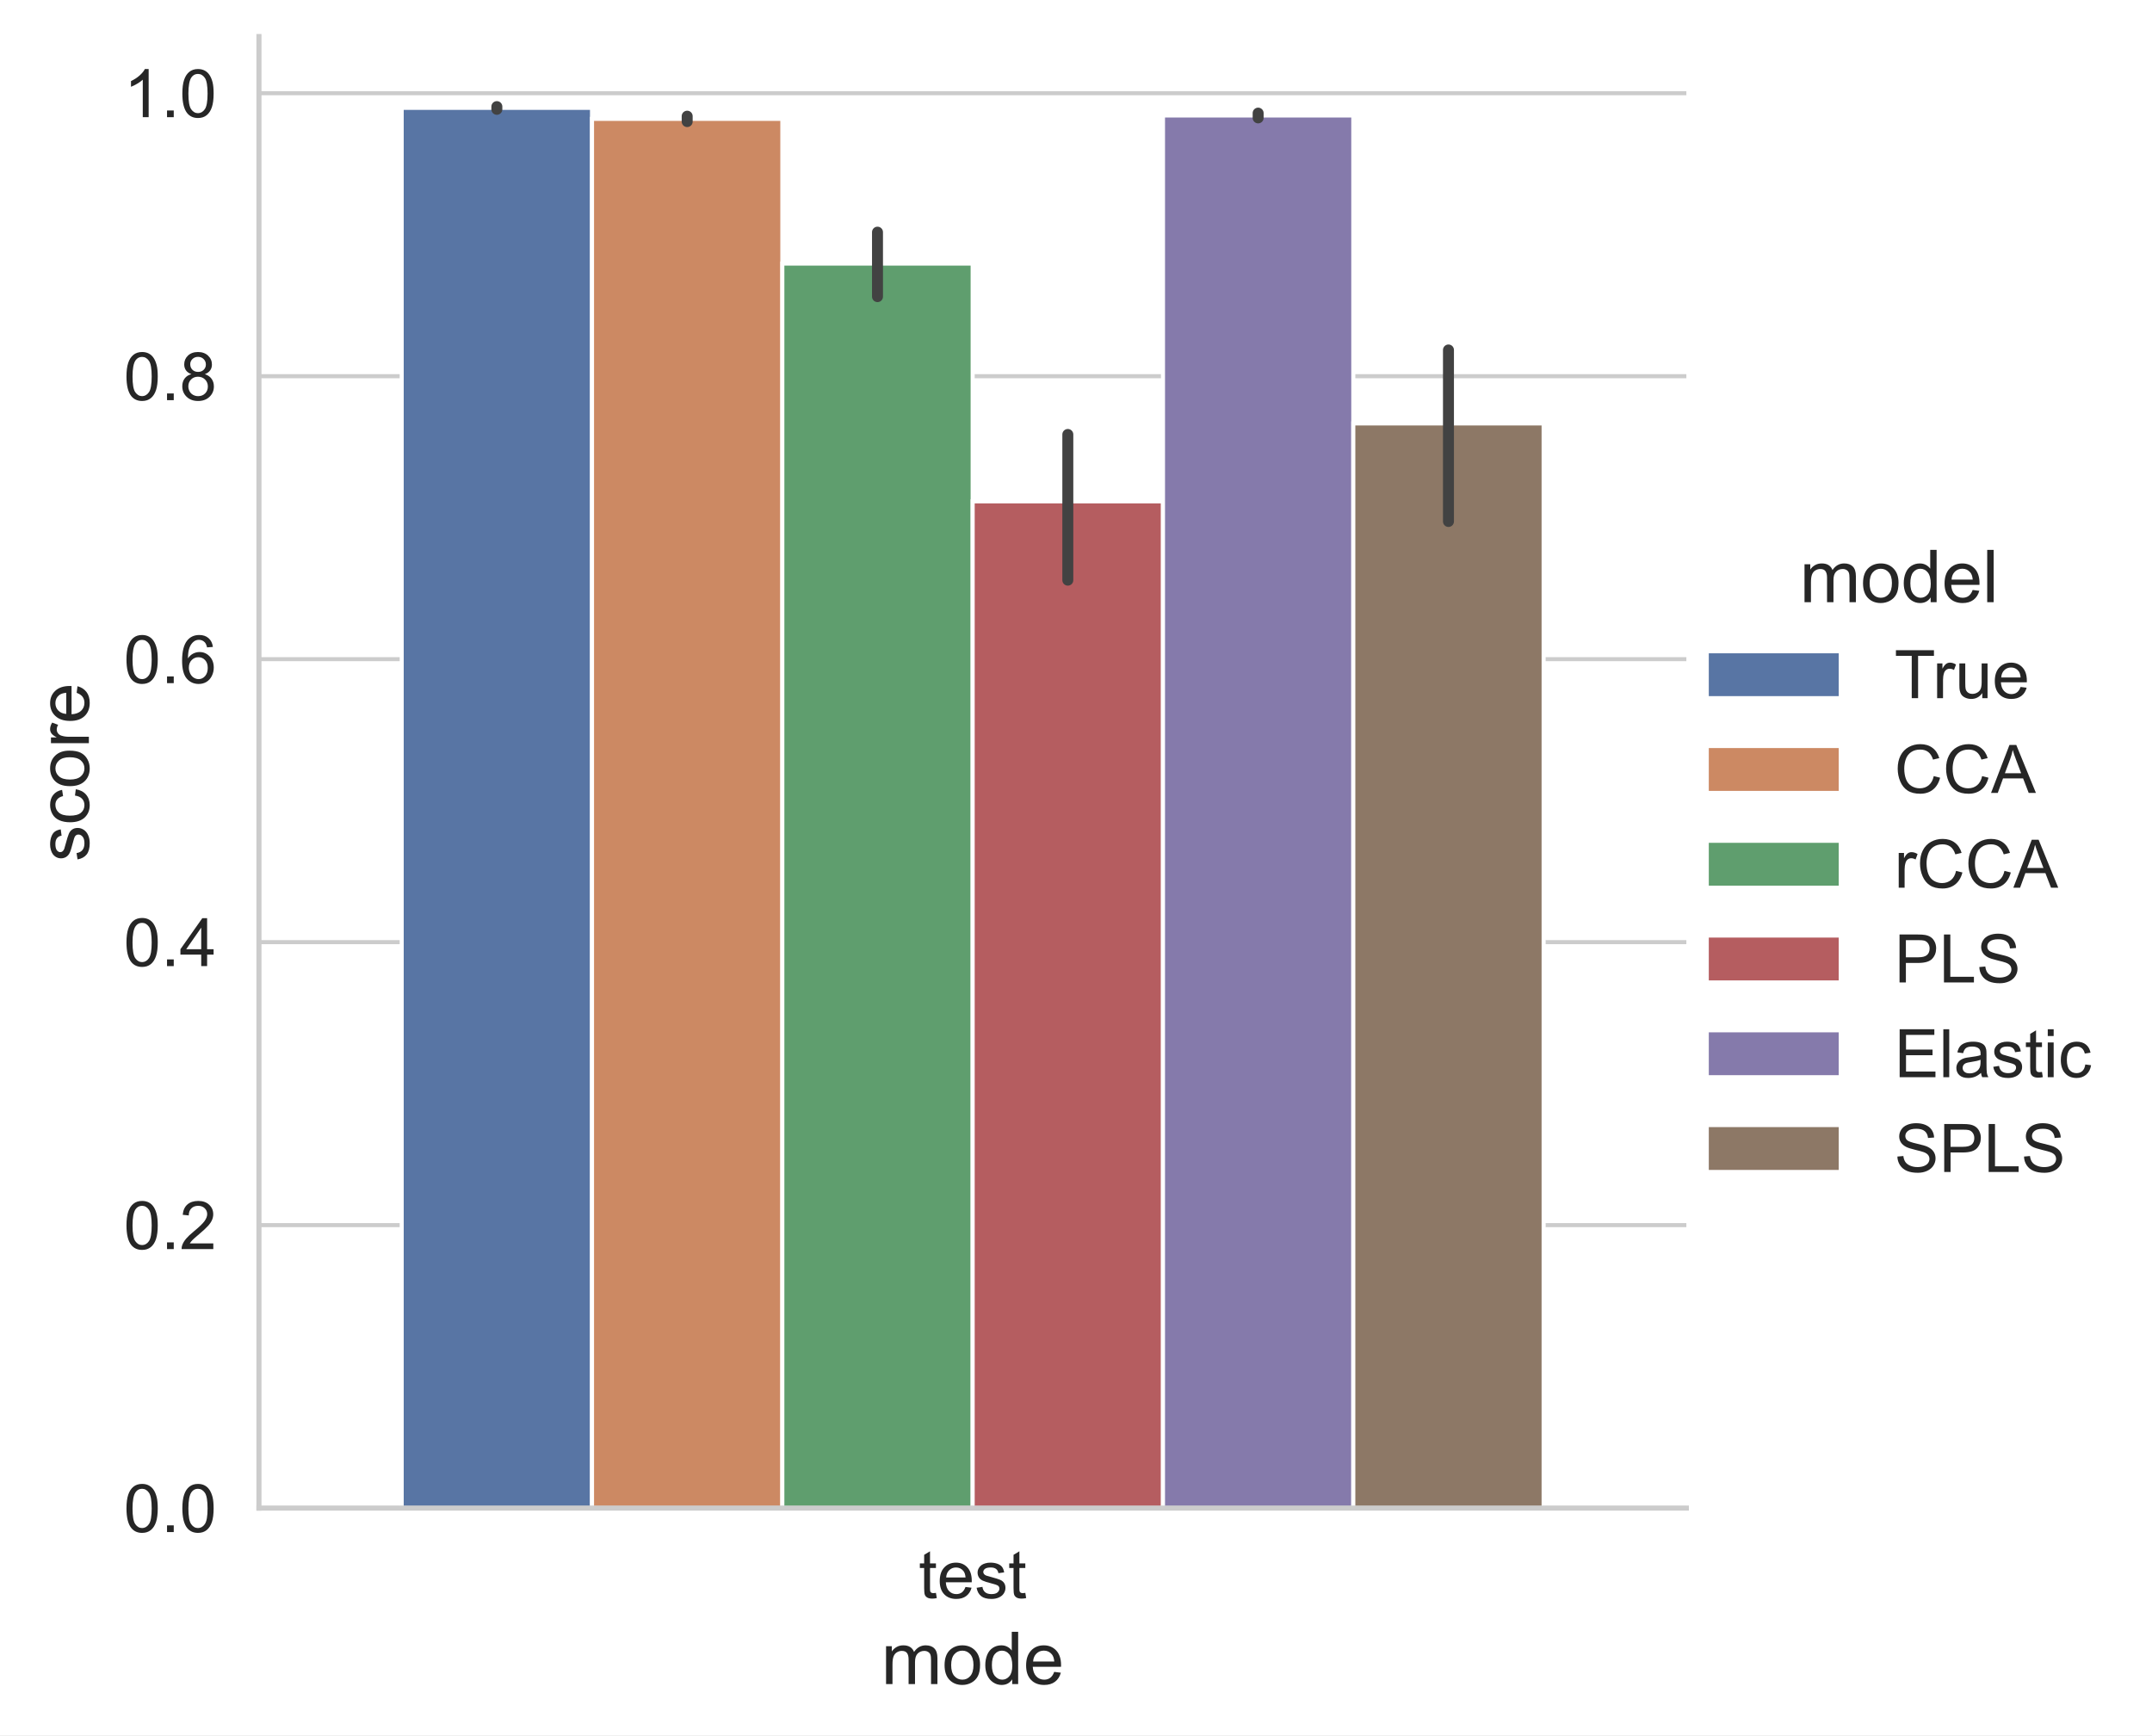
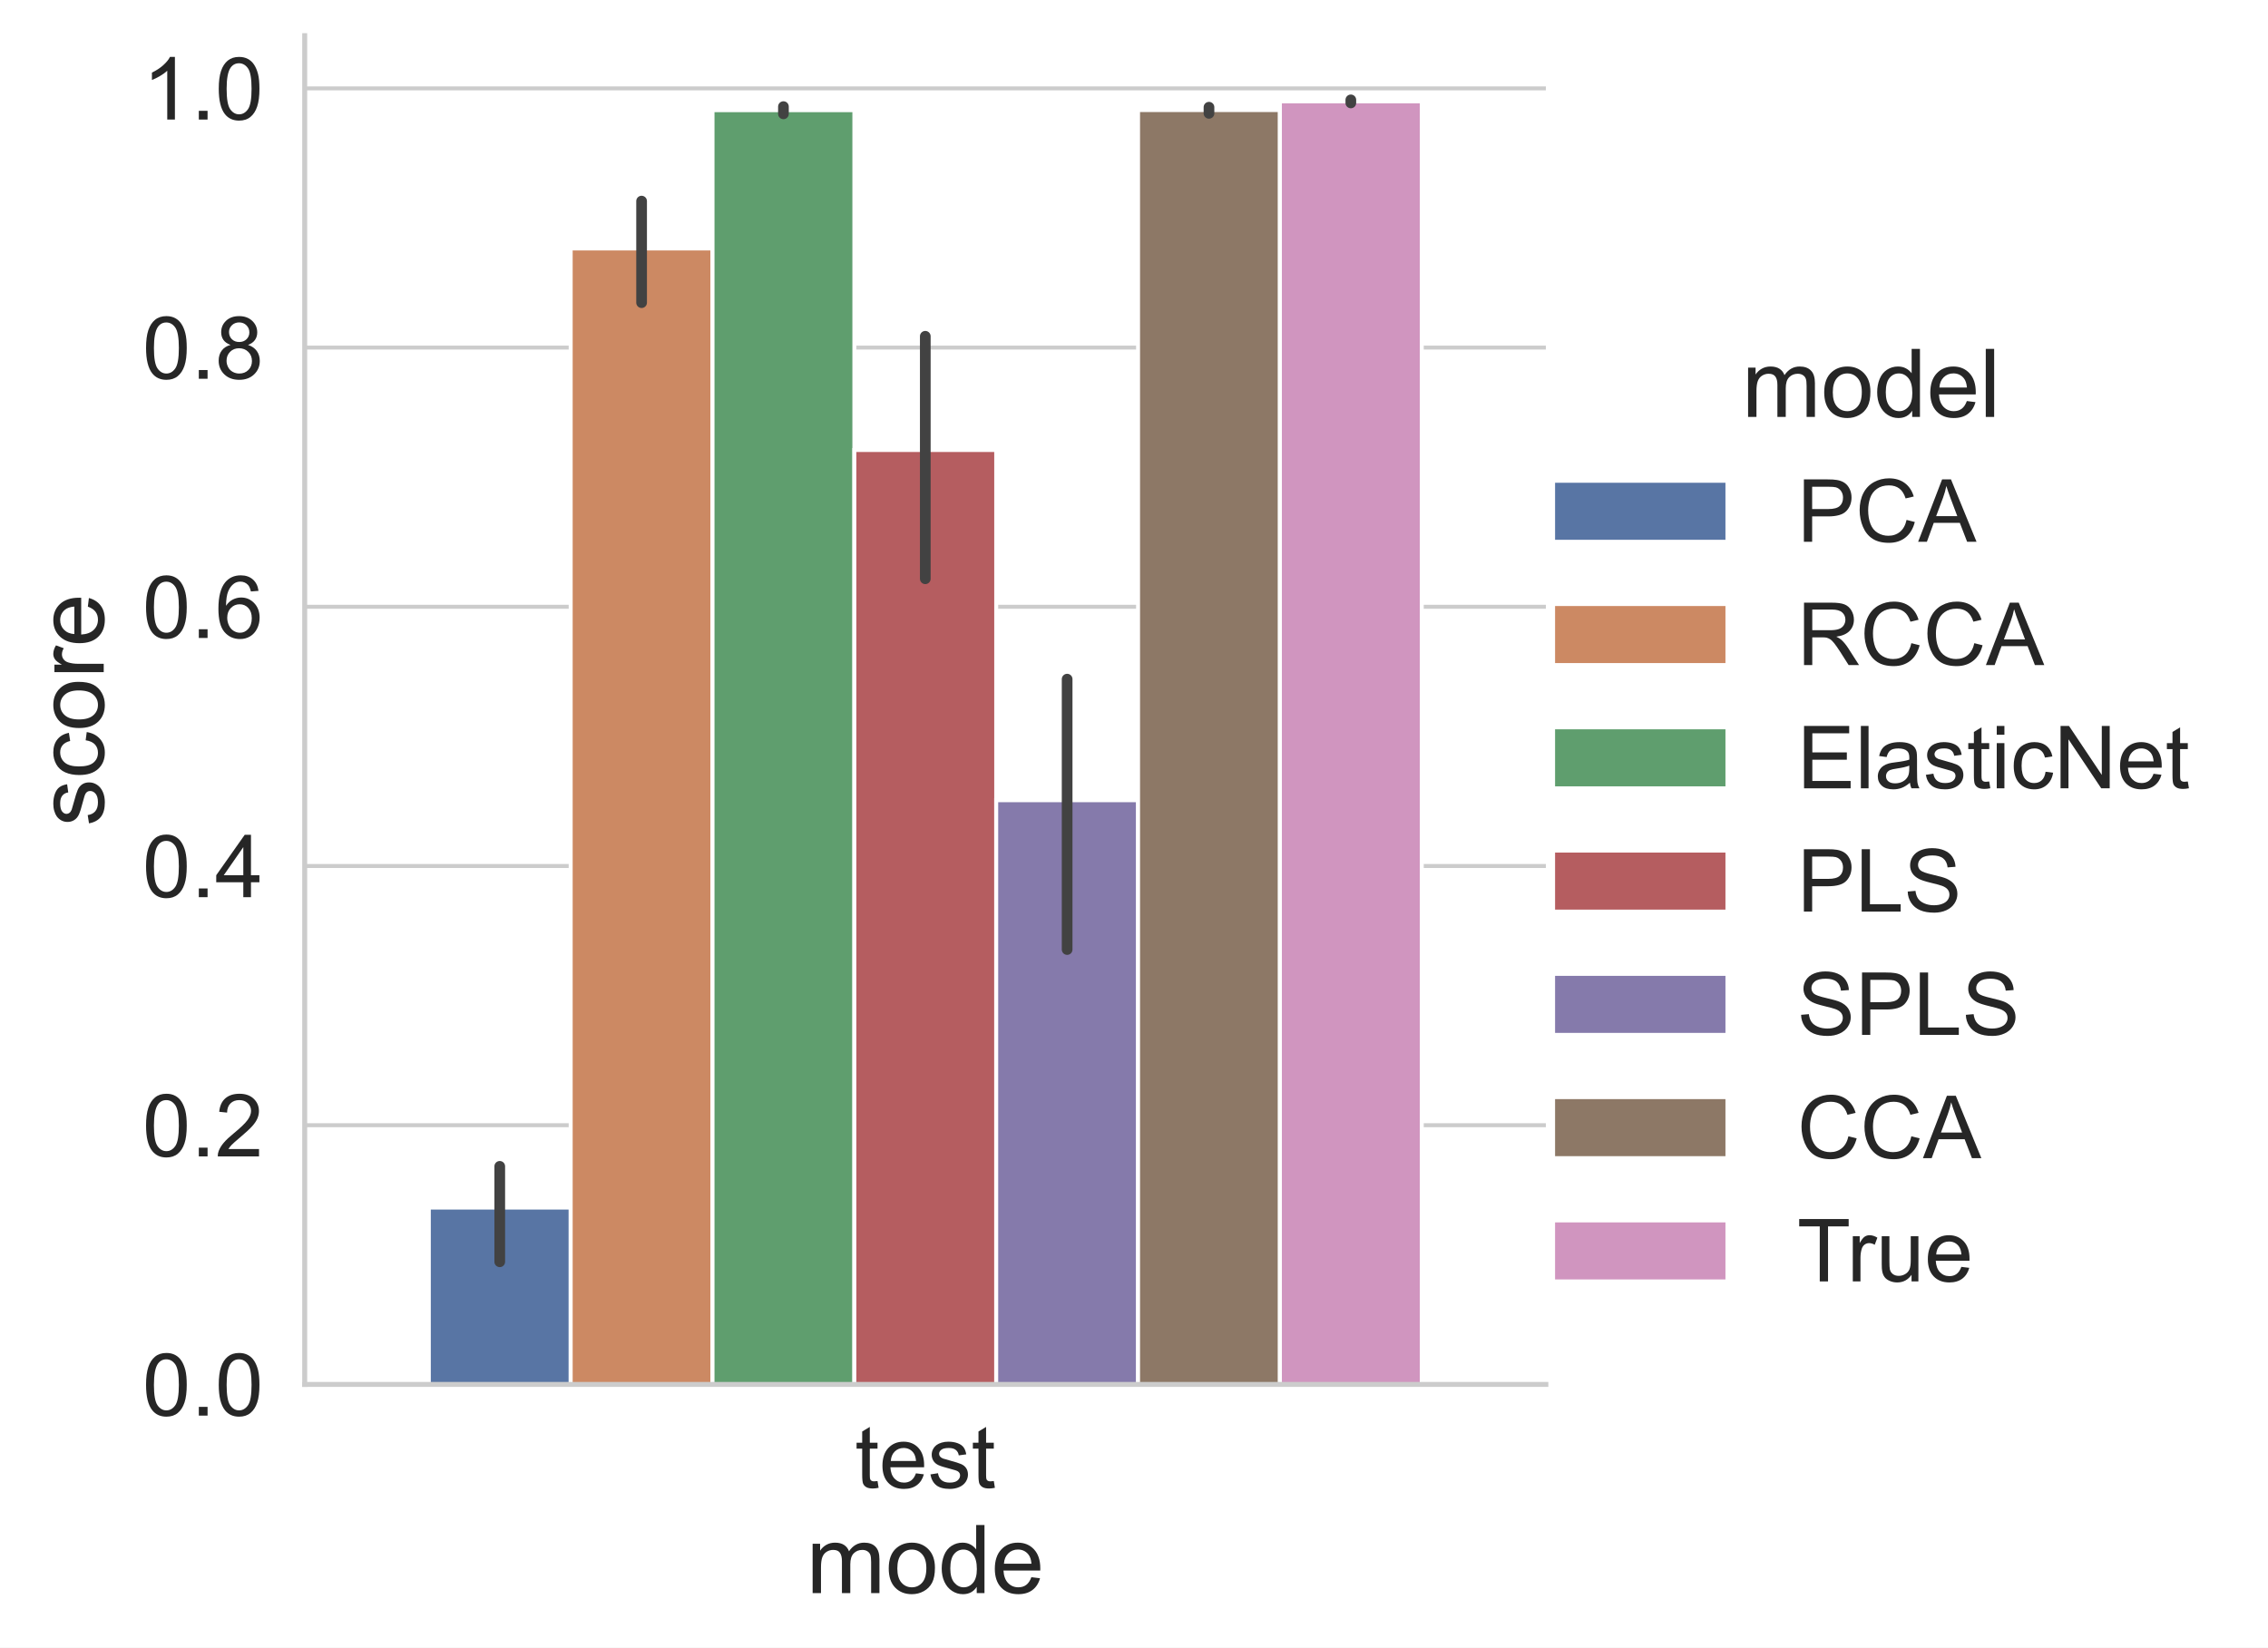
- <svg xmlns="http://www.w3.org/2000/svg" xmlns:xlink="http://www.w3.org/1999/xlink" width="423.976pt" height="341.897pt" viewBox="0 0 423.976 341.897" version="1.1">
+ <svg xmlns="http://www.w3.org/2000/svg" xmlns:xlink="http://www.w3.org/1999/xlink" width="457.925pt" height="332.743pt" viewBox="0 0 457.925 332.743" version="1.1">
  <defs>
    <style type="text/css">*{stroke-linejoin: round; stroke-linecap: butt}</style>
  </defs>
  <g id="figure_1">
    <g id="patch_1">
-       <path d="M 0 341.897  L 423.976 341.897  L 423.976 0  L 0 0  z " style="fill: #ffffff" />
+       <path d="M 0 332.743  L 457.925 332.743  L 457.925 0  L 0 0  z " style="fill: #ffffff" />
    </g>
    <g id="axes_1">
      <g id="patch_2">
-         <path d="M 51.017 297.156  L 332.24 297.156  L 332.24 7.2  L 51.017 7.2  z " style="fill: #ffffff" />
+         <path d="M 61.523 279.588  L 312.121 279.588  L 312.121 7.2  L 61.523 7.2  z " style="fill: #ffffff" />
      </g>
      <g id="matplotlib.axis_1">
        <g id="xtick_1">
          <g id="text_1">
-             <g style="fill: #262626" transform="translate(180.9911 314.9043) scale(0.132 -0.132)">
+             <g style="fill: #262626" transform="translate(172.6391 300.4857) scale(0.176 -0.176)">
              <defs>
                <path id="ArialMT-74" d="M 1650 503  L 1731 6  Q 1494 -44 1306 -44  Q 1000 -44 831 53  Q 663 150 594 308  Q 525 466 525 972  L 525 2881  L 113 2881  L 113 3319  L 525 3319  L 525 4141  L 1084 4478  L 1084 3319  L 1650 3319  L 1650 2881  L 1084 2881  L 1084 941  Q 1084 700 1114 631  Q 1144 563 1211 522  Q 1278 481 1403 481  Q 1497 481 1650 503  z " transform="scale(0.015625)" />
                <path id="ArialMT-65" d="M 2694 1069  L 3275 997  Q 3138 488 2766 206  Q 2394 -75 1816 -75  Q 1088 -75 661 373  Q 234 822 234 1631  Q 234 2469 665 2931  Q 1097 3394 1784 3394  Q 2450 3394 2872 2941  Q 3294 2488 3294 1666  Q 3294 1616 3291 1516  L 816 1516  Q 847 969 1125 678  Q 1403 388 1819 388  Q 2128 388 2347 550  Q 2566 713 2694 1069  z M 847 1978  L 2700 1978  Q 2663 2397 2488 2606  Q 2219 2931 1791 2931  Q 1403 2931 1139 2672  Q 875 2413 847 1978  z " transform="scale(0.015625)" />
                <path id="ArialMT-73" d="M 197 991  L 753 1078  Q 800 744 1014 566  Q 1228 388 1613 388  Q 2000 388 2187 545  Q 2375 703 2375 916  Q 2375 1106 2209 1216  Q 2094 1291 1634 1406  Q 1016 1563 777 1677  Q 538 1791 414 1992  Q 291 2194 291 2438  Q 291 2659 392 2848  Q 494 3038 669 3163  Q 800 3259 1026 3326  Q 1253 3394 1513 3394  Q 1903 3394 2198 3281  Q 2494 3169 2634 2976  Q 2775 2784 2828 2463  L 2278 2388  Q 2241 2644 2061 2787  Q 1881 2931 1553 2931  Q 1166 2931 1000 2803  Q 834 2675 834 2503  Q 834 2394 903 2306  Q 972 2216 1119 2156  Q 1203 2125 1616 2013  Q 2213 1853 2448 1751  Q 2684 1650 2818 1456  Q 2953 1263 2953 975  Q 2953 694 2789 445  Q 2625 197 2315 61  Q 2006 -75 1616 -75  Q 969 -75 630 194  Q 291 463 197 991  z " transform="scale(0.015625)" />
              </defs>
              <use xlink:href="#ArialMT-74" />
              <use xlink:href="#ArialMT-65" x="27.783" />
              <use xlink:href="#ArialMT-73" x="83.398" />
              <use xlink:href="#ArialMT-74" x="133.398" />
            </g>
          </g>
        </g>
        <g id="text_2">
-           <g style="fill: #262626" transform="translate(173.6194 331.8351) scale(0.144 -0.144)">
+           <g style="fill: #262626" transform="translate(162.8102 321.7267) scale(0.192 -0.192)">
            <defs>
              <path id="ArialMT-6d" d="M 422 0  L 422 3319  L 925 3319  L 925 2853  Q 1081 3097 1340 3245  Q 1600 3394 1931 3394  Q 2300 3394 2536 3241  Q 2772 3088 2869 2813  Q 3263 3394 3894 3394  Q 4388 3394 4653 3120  Q 4919 2847 4919 2278  L 4919 0  L 4359 0  L 4359 2091  Q 4359 2428 4304 2576  Q 4250 2725 4106 2815  Q 3963 2906 3769 2906  Q 3419 2906 3187 2673  Q 2956 2441 2956 1928  L 2956 0  L 2394 0  L 2394 2156  Q 2394 2531 2256 2718  Q 2119 2906 1806 2906  Q 1569 2906 1367 2781  Q 1166 2656 1075 2415  Q 984 2175 984 1722  L 984 0  L 422 0  z " transform="scale(0.015625)" />
              <path id="ArialMT-6f" d="M 213 1659  Q 213 2581 725 3025  Q 1153 3394 1769 3394  Q 2453 3394 2887 2945  Q 3322 2497 3322 1706  Q 3322 1066 3130 698  Q 2938 331 2570 128  Q 2203 -75 1769 -75  Q 1072 -75 642 372  Q 213 819 213 1659  z M 791 1659  Q 791 1022 1069 705  Q 1347 388 1769 388  Q 2188 388 2466 706  Q 2744 1025 2744 1678  Q 2744 2294 2464 2611  Q 2184 2928 1769 2928  Q 1347 2928 1069 2612  Q 791 2297 791 1659  z " transform="scale(0.015625)" />
              <path id="ArialMT-64" d="M 2575 0  L 2575 419  Q 2259 -75 1647 -75  Q 1250 -75 917 144  Q 584 363 401 755  Q 219 1147 219 1656  Q 219 2153 384 2558  Q 550 2963 881 3178  Q 1213 3394 1622 3394  Q 1922 3394 2156 3267  Q 2391 3141 2538 2938  L 2538 4581  L 3097 4581  L 3097 0  L 2575 0  z M 797 1656  Q 797 1019 1065 703  Q 1334 388 1700 388  Q 2069 388 2326 689  Q 2584 991 2584 1609  Q 2584 2291 2321 2609  Q 2059 2928 1675 2928  Q 1300 2928 1048 2622  Q 797 2316 797 1656  z " transform="scale(0.015625)" />
            </defs>
            <use xlink:href="#ArialMT-6d" />
            <use xlink:href="#ArialMT-6f" x="83.301" />
            <use xlink:href="#ArialMT-64" x="138.916" />
            <use xlink:href="#ArialMT-65" x="194.531" />
          </g>
        </g>
      </g>
      <g id="matplotlib.axis_2">
        <g id="ytick_1">
          <g id="line2d_1">
-             <path d="M 51.017 297.156  L 332.24 297.156  " clip-path="url(#p726c0c936a)" style="fill: none; stroke: #cccccc; stroke-width: 0.8; stroke-linecap: round" />
+             <path d="M 61.523 279.588  L 312.121 279.588  " clip-path="url(#paaf817217c)" style="fill: none; stroke: #cccccc; stroke-width: 0.8; stroke-linecap: round" />
          </g>
          <g id="text_3">
-             <g style="fill: #262626" transform="translate(24.36925 301.8802) scale(0.132 -0.132)">
+             <g style="fill: #262626" transform="translate(28.759 285.8869) scale(0.176 -0.176)">
              <defs>
                <path id="ArialMT-30" d="M 266 2259  Q 266 3072 433 3567  Q 600 4063 929 4331  Q 1259 4600 1759 4600  Q 2128 4600 2406 4451  Q 2684 4303 2865 4023  Q 3047 3744 3150 3342  Q 3253 2941 3253 2259  Q 3253 1453 3087 958  Q 2922 463 2592 192  Q 2263 -78 1759 -78  Q 1097 -78 719 397  Q 266 969 266 2259  z M 844 2259  Q 844 1131 1108 757  Q 1372 384 1759 384  Q 2147 384 2411 759  Q 2675 1134 2675 2259  Q 2675 3391 2411 3762  Q 2147 4134 1753 4134  Q 1366 4134 1134 3806  Q 844 3388 844 2259  z " transform="scale(0.015625)" />
                <path id="ArialMT-2e" d="M 581 0  L 581 641  L 1222 641  L 1222 0  L 581 0  z " transform="scale(0.015625)" />
              </defs>
              <use xlink:href="#ArialMT-30" />
              <use xlink:href="#ArialMT-2e" x="55.615" />
              <use xlink:href="#ArialMT-30" x="83.398" />
            </g>
          </g>
        </g>
        <g id="ytick_2">
          <g id="line2d_2">
-             <path d="M 51.017 241.398  L 332.24 241.398  " clip-path="url(#p726c0c936a)" style="fill: none; stroke: #cccccc; stroke-width: 0.8; stroke-linecap: round" />
+             <path d="M 61.523 227.239  L 312.121 227.239  " clip-path="url(#paaf817217c)" style="fill: none; stroke: #cccccc; stroke-width: 0.8; stroke-linecap: round" />
          </g>
          <g id="text_4">
-             <g style="fill: #262626" transform="translate(24.36925 246.1225) scale(0.132 -0.132)">
+             <g style="fill: #262626" transform="translate(28.759 233.5383) scale(0.176 -0.176)">
              <defs>
                <path id="ArialMT-32" d="M 3222 541  L 3222 0  L 194 0  Q 188 203 259 391  Q 375 700 629 1000  Q 884 1300 1366 1694  Q 2113 2306 2375 2664  Q 2638 3022 2638 3341  Q 2638 3675 2398 3904  Q 2159 4134 1775 4134  Q 1369 4134 1125 3890  Q 881 3647 878 3216  L 300 3275  Q 359 3922 746 4261  Q 1134 4600 1788 4600  Q 2447 4600 2831 4234  Q 3216 3869 3216 3328  Q 3216 3053 3103 2787  Q 2991 2522 2730 2228  Q 2469 1934 1863 1422  Q 1356 997 1212 845  Q 1069 694 975 541  L 3222 541  z " transform="scale(0.015625)" />
              </defs>
              <use xlink:href="#ArialMT-30" />
              <use xlink:href="#ArialMT-2e" x="55.615" />
              <use xlink:href="#ArialMT-32" x="83.398" />
            </g>
          </g>
        </g>
        <g id="ytick_3">
          <g id="line2d_3">
-             <path d="M 51.017 185.641  L 332.24 185.641  " clip-path="url(#p726c0c936a)" style="fill: none; stroke: #cccccc; stroke-width: 0.8; stroke-linecap: round" />
+             <path d="M 61.523 174.891  L 312.121 174.891  " clip-path="url(#paaf817217c)" style="fill: none; stroke: #cccccc; stroke-width: 0.8; stroke-linecap: round" />
          </g>
          <g id="text_5">
-             <g style="fill: #262626" transform="translate(24.36925 190.3648) scale(0.132 -0.132)">
+             <g style="fill: #262626" transform="translate(28.759 181.1897) scale(0.176 -0.176)">
              <defs>
                <path id="ArialMT-34" d="M 2069 0  L 2069 1097  L 81 1097  L 81 1613  L 2172 4581  L 2631 4581  L 2631 1613  L 3250 1613  L 3250 1097  L 2631 1097  L 2631 0  L 2069 0  z M 2069 1613  L 2069 3678  L 634 1613  L 2069 1613  z " transform="scale(0.015625)" />
              </defs>
              <use xlink:href="#ArialMT-30" />
              <use xlink:href="#ArialMT-2e" x="55.615" />
              <use xlink:href="#ArialMT-34" x="83.398" />
            </g>
          </g>
        </g>
        <g id="ytick_4">
          <g id="line2d_4">
-             <path d="M 51.017 129.883  L 332.24 129.883  " clip-path="url(#p726c0c936a)" style="fill: none; stroke: #cccccc; stroke-width: 0.8; stroke-linecap: round" />
+             <path d="M 61.523 122.542  L 312.121 122.542  " clip-path="url(#paaf817217c)" style="fill: none; stroke: #cccccc; stroke-width: 0.8; stroke-linecap: round" />
          </g>
          <g id="text_6">
-             <g style="fill: #262626" transform="translate(24.36925 134.6071) scale(0.132 -0.132)">
+             <g style="fill: #262626" transform="translate(28.759 128.8411) scale(0.176 -0.176)">
              <defs>
                <path id="ArialMT-36" d="M 3184 3459  L 2625 3416  Q 2550 3747 2413 3897  Q 2184 4138 1850 4138  Q 1581 4138 1378 3988  Q 1113 3794 959 3422  Q 806 3050 800 2363  Q 1003 2672 1297 2822  Q 1591 2972 1913 2972  Q 2475 2972 2870 2558  Q 3266 2144 3266 1488  Q 3266 1056 3080 686  Q 2894 316 2569 119  Q 2244 -78 1831 -78  Q 1128 -78 684 439  Q 241 956 241 2144  Q 241 3472 731 4075  Q 1159 4600 1884 4600  Q 2425 4600 2770 4297  Q 3116 3994 3184 3459  z M 888 1484  Q 888 1194 1011 928  Q 1134 663 1356 523  Q 1578 384 1822 384  Q 2178 384 2434 671  Q 2691 959 2691 1453  Q 2691 1928 2437 2201  Q 2184 2475 1800 2475  Q 1419 2475 1153 2201  Q 888 1928 888 1484  z " transform="scale(0.015625)" />
              </defs>
              <use xlink:href="#ArialMT-30" />
              <use xlink:href="#ArialMT-2e" x="55.615" />
              <use xlink:href="#ArialMT-36" x="83.398" />
            </g>
          </g>
        </g>
        <g id="ytick_5">
          <g id="line2d_5">
-             <path d="M 51.017 74.125  L 332.24 74.125  " clip-path="url(#p726c0c936a)" style="fill: none; stroke: #cccccc; stroke-width: 0.8; stroke-linecap: round" />
+             <path d="M 61.523 70.194  L 312.121 70.194  " clip-path="url(#paaf817217c)" style="fill: none; stroke: #cccccc; stroke-width: 0.8; stroke-linecap: round" />
          </g>
          <g id="text_7">
-             <g style="fill: #262626" transform="translate(24.36925 78.84938) scale(0.132 -0.132)">
+             <g style="fill: #262626" transform="translate(28.759 76.49248) scale(0.176 -0.176)">
              <defs>
                <path id="ArialMT-38" d="M 1131 2484  Q 781 2613 612 2850  Q 444 3088 444 3419  Q 444 3919 803 4259  Q 1163 4600 1759 4600  Q 2359 4600 2725 4251  Q 3091 3903 3091 3403  Q 3091 3084 2923 2848  Q 2756 2613 2416 2484  Q 2838 2347 3058 2040  Q 3278 1734 3278 1309  Q 3278 722 2862 322  Q 2447 -78 1769 -78  Q 1091 -78 675 323  Q 259 725 259 1325  Q 259 1772 486 2073  Q 713 2375 1131 2484  z M 1019 3438  Q 1019 3113 1228 2906  Q 1438 2700 1772 2700  Q 2097 2700 2305 2904  Q 2513 3109 2513 3406  Q 2513 3716 2298 3927  Q 2084 4138 1766 4138  Q 1444 4138 1231 3931  Q 1019 3725 1019 3438  z M 838 1322  Q 838 1081 952 856  Q 1066 631 1291 507  Q 1516 384 1775 384  Q 2178 384 2440 643  Q 2703 903 2703 1303  Q 2703 1709 2433 1975  Q 2163 2241 1756 2241  Q 1359 2241 1098 1978  Q 838 1716 838 1322  z " transform="scale(0.015625)" />
              </defs>
              <use xlink:href="#ArialMT-30" />
              <use xlink:href="#ArialMT-2e" x="55.615" />
              <use xlink:href="#ArialMT-38" x="83.398" />
            </g>
          </g>
        </g>
        <g id="ytick_6">
          <g id="line2d_6">
-             <path d="M 51.017 18.368  L 332.24 18.368  " clip-path="url(#p726c0c936a)" style="fill: none; stroke: #cccccc; stroke-width: 0.8; stroke-linecap: round" />
+             <path d="M 61.523 17.845  L 312.121 17.845  " clip-path="url(#paaf817217c)" style="fill: none; stroke: #cccccc; stroke-width: 0.8; stroke-linecap: round" />
          </g>
          <g id="text_8">
-             <g style="fill: #262626" transform="translate(24.36925 23.09169) scale(0.132 -0.132)">
+             <g style="fill: #262626" transform="translate(28.759 24.14388) scale(0.176 -0.176)">
              <defs>
                <path id="ArialMT-31" d="M 2384 0  L 1822 0  L 1822 3584  Q 1619 3391 1289 3197  Q 959 3003 697 2906  L 697 3450  Q 1169 3672 1522 3987  Q 1875 4303 2022 4600  L 2384 4600  L 2384 0  z " transform="scale(0.015625)" />
              </defs>
              <use xlink:href="#ArialMT-31" />
              <use xlink:href="#ArialMT-2e" x="55.615" />
              <use xlink:href="#ArialMT-30" x="83.398" />
            </g>
          </g>
        </g>
        <g id="text_9">
-           <g style="fill: #262626" transform="translate(17.50725 169.7831) rotate(-90) scale(0.144 -0.144)">
+           <g style="fill: #262626" transform="translate(20.943 166.8675) rotate(-90) scale(0.192 -0.192)">
            <defs>
              <path id="ArialMT-63" d="M 2588 1216  L 3141 1144  Q 3050 572 2676 248  Q 2303 -75 1759 -75  Q 1078 -75 664 370  Q 250 816 250 1647  Q 250 2184 428 2587  Q 606 2991 970 3192  Q 1334 3394 1763 3394  Q 2303 3394 2647 3120  Q 2991 2847 3088 2344  L 2541 2259  Q 2463 2594 2264 2762  Q 2066 2931 1784 2931  Q 1359 2931 1093 2626  Q 828 2322 828 1663  Q 828 994 1084 691  Q 1341 388 1753 388  Q 2084 388 2306 591  Q 2528 794 2588 1216  z " transform="scale(0.015625)" />
              <path id="ArialMT-72" d="M 416 0  L 416 3319  L 922 3319  L 922 2816  Q 1116 3169 1280 3281  Q 1444 3394 1641 3394  Q 1925 3394 2219 3213  L 2025 2691  Q 1819 2813 1613 2813  Q 1428 2813 1281 2702  Q 1134 2591 1072 2394  Q 978 2094 978 1738  L 978 0  L 416 0  z " transform="scale(0.015625)" />
            </defs>
            <use xlink:href="#ArialMT-73" />
            <use xlink:href="#ArialMT-63" x="50" />
            <use xlink:href="#ArialMT-6f" x="100" />
            <use xlink:href="#ArialMT-72" x="155.615" />
            <use xlink:href="#ArialMT-65" x="188.916" />
          </g>
        </g>
      </g>
      <g id="patch_3">
-         <path d="M 79.139 297.156  L 116.636 297.156  L 116.636 21.253  L 79.139 21.253  z " clip-path="url(#p726c0c936a)" style="fill: #5875a4; stroke: #ffffff; stroke-width: 0.8; stroke-linejoin: miter" />
+         <path d="M 86.583 279.588  L 115.223 279.588  L 115.223 243.876  L 86.583 243.876  z " clip-path="url(#paaf817217c)" style="fill: #5875a4; stroke: #ffffff; stroke-width: 0.8; stroke-linejoin: miter" />
      </g>
      <g id="patch_4">
-         <path d="M 116.636 297.156  L 154.132 297.156  L 154.132 23.424  L 116.636 23.424  z " clip-path="url(#p726c0c936a)" style="fill: #cc8963; stroke: #ffffff; stroke-width: 0.8; stroke-linejoin: miter" />
+         <path d="M 115.223 279.588  L 143.862 279.588  L 143.862 50.177  L 115.223 50.177  z " clip-path="url(#paaf817217c)" style="fill: #cc8963; stroke: #ffffff; stroke-width: 0.8; stroke-linejoin: miter" />
      </g>
      <g id="patch_5">
-         <path d="M 154.132 297.156  L 191.628 297.156  L 191.628 51.938  L 154.132 51.938  z " clip-path="url(#p726c0c936a)" style="fill: #5f9e6e; stroke: #ffffff; stroke-width: 0.8; stroke-linejoin: miter" />
+         <path d="M 143.862 279.588  L 172.502 279.588  L 172.502 22.248  L 143.862 22.248  z " clip-path="url(#paaf817217c)" style="fill: #5f9e6e; stroke: #ffffff; stroke-width: 0.8; stroke-linejoin: miter" />
      </g>
      <g id="patch_6">
-         <path d="M 191.628 297.156  L 229.125 297.156  L 229.125 98.786  L 191.628 98.786  z " clip-path="url(#p726c0c936a)" style="fill: #b55d60; stroke: #ffffff; stroke-width: 0.8; stroke-linejoin: miter" />
+         <path d="M 172.502 279.588  L 201.142 279.588  L 201.142 90.884  L 172.502 90.884  z " clip-path="url(#paaf817217c)" style="fill: #b55d60; stroke: #ffffff; stroke-width: 0.8; stroke-linejoin: miter" />
      </g>
      <g id="patch_7">
-         <path d="M 229.125 297.156  L 266.621 297.156  L 266.621 22.749  L 229.125 22.749  z " clip-path="url(#p726c0c936a)" style="fill: #857aab; stroke: #ffffff; stroke-width: 0.8; stroke-linejoin: miter" />
+         <path d="M 201.142 279.588  L 229.782 279.588  L 229.782 161.609  L 201.142 161.609  z " clip-path="url(#paaf817217c)" style="fill: #857aab; stroke: #ffffff; stroke-width: 0.8; stroke-linejoin: miter" />
      </g>
      <g id="patch_8">
-         <path d="M 266.621 297.156  L 304.117 297.156  L 304.117 83.436  L 266.621 83.436  z " clip-path="url(#p726c0c936a)" style="fill: #8d7866; stroke: #ffffff; stroke-width: 0.8; stroke-linejoin: miter" />
+         <path d="M 229.782 279.588  L 258.422 279.588  L 258.422 22.224  L 229.782 22.224  z " clip-path="url(#paaf817217c)" style="fill: #8d7866; stroke: #ffffff; stroke-width: 0.8; stroke-linejoin: miter" />
+       </g>
+       <g id="patch_9">
+         <path d="M 258.422 279.588  L 287.062 279.588  L 287.062 20.471  L 258.422 20.471  z " clip-path="url(#paaf817217c)" style="fill: #d095bf; stroke: #ffffff; stroke-width: 0.8; stroke-linejoin: miter" />
      </g>
      <g id="line2d_7">
-         <path d="M 97.888 21.541  L 97.888 21.007  " clip-path="url(#p726c0c936a)" style="fill: none; stroke: #424242; stroke-width: 2.16; stroke-linecap: round" />
+         <path d="M 100.903 254.82  L 100.903 235.547  " clip-path="url(#paaf817217c)" style="fill: none; stroke: #424242; stroke-width: 2.16; stroke-linecap: round" />
      </g>
      <g id="line2d_8">
-         <path d="M 135.384 23.957  L 135.384 22.893  " clip-path="url(#p726c0c936a)" style="fill: none; stroke: #424242; stroke-width: 2.16; stroke-linecap: round" />
+         <path d="M 129.543 61.122  L 129.543 40.614  " clip-path="url(#paaf817217c)" style="fill: none; stroke: #424242; stroke-width: 2.16; stroke-linecap: round" />
      </g>
      <g id="line2d_9">
-         <path d="M 172.88 58.448  L 172.88 45.746  " clip-path="url(#p726c0c936a)" style="fill: none; stroke: #424242; stroke-width: 2.16; stroke-linecap: round" />
+         <path d="M 158.182 22.993  L 158.182 21.532  " clip-path="url(#paaf817217c)" style="fill: none; stroke: #424242; stroke-width: 2.16; stroke-linecap: round" />
      </g>
      <g id="line2d_10">
-         <path d="M 210.377 114.315  L 210.377 85.606  " clip-path="url(#p726c0c936a)" style="fill: none; stroke: #424242; stroke-width: 2.16; stroke-linecap: round" />
+         <path d="M 186.822 116.883  L 186.822 67.913  " clip-path="url(#paaf817217c)" style="fill: none; stroke: #424242; stroke-width: 2.16; stroke-linecap: round" />
      </g>
      <g id="line2d_11">
-         <path d="M 247.873 23.228  L 247.873 22.289  " clip-path="url(#p726c0c936a)" style="fill: none; stroke: #424242; stroke-width: 2.16; stroke-linecap: round" />
+         <path d="M 215.462 191.761  L 215.462 137.155  " clip-path="url(#paaf817217c)" style="fill: none; stroke: #424242; stroke-width: 2.16; stroke-linecap: round" />
      </g>
      <g id="line2d_12">
-         <path d="M 285.369 102.751  L 285.369 68.959  " clip-path="url(#p726c0c936a)" style="fill: none; stroke: #424242; stroke-width: 2.16; stroke-linecap: round" />
-       </g>
-       <g id="patch_9">
-         <path d="M 51.017 297.156  L 51.017 7.2  " style="fill: none; stroke: #cccccc; stroke-linejoin: miter; stroke-linecap: square" />
+         <path d="M 244.102 22.891  L 244.102 21.651  " clip-path="url(#paaf817217c)" style="fill: none; stroke: #424242; stroke-width: 2.16; stroke-linecap: round" />
+       </g>
+       <g id="line2d_13">
+         <path d="M 272.742 20.786  L 272.742 20.171  " clip-path="url(#paaf817217c)" style="fill: none; stroke: #424242; stroke-width: 2.16; stroke-linecap: round" />
      </g>
      <g id="patch_10">
-         <path d="M 51.017 297.156  L 332.24 297.156  " style="fill: none; stroke: #cccccc; stroke-linejoin: miter; stroke-linecap: square" />
+         <path d="M 61.523 279.588  L 61.523 7.2  " style="fill: none; stroke: #cccccc; stroke-linejoin: miter; stroke-linecap: square" />
+       </g>
+       <g id="patch_11">
+         <path d="M 61.523 279.588  L 312.121 279.588  " style="fill: none; stroke: #cccccc; stroke-linejoin: miter; stroke-linecap: square" />
      </g>
    </g>
    <g id="legend_1">
      <g id="text_10">
-         <g style="fill: #262626" transform="translate(354.5684 118.6557) scale(0.144 -0.144)">
+         <g style="fill: #262626" transform="translate(351.6878 84.19975) scale(0.192 -0.192)">
          <defs>
            <path id="ArialMT-6c" d="M 409 0  L 409 4581  L 972 4581  L 972 0  L 409 0  z " transform="scale(0.015625)" />
          </defs>
          <use xlink:href="#ArialMT-6d" />
          <use xlink:href="#ArialMT-6f" x="83.301" />
          <use xlink:href="#ArialMT-64" x="138.916" />
          <use xlink:href="#ArialMT-65" x="194.531" />
          <use xlink:href="#ArialMT-6c" x="250.146" />
        </g>
      </g>
-       <g id="patch_11">
-         <path d="M 336.258 137.566  L 362.658 137.566  L 362.658 128.326  L 336.258 128.326  z " style="fill: #5875a4; stroke: #ffffff; stroke-width: 0.8; stroke-linejoin: miter" />
+       <g id="patch_12">
+         <path d="M 313.58 109.413  L 348.78 109.413  L 348.78 97.094  L 313.58 97.094  z " style="fill: #5875a4; stroke: #ffffff; stroke-width: 0.8; stroke-linejoin: miter" />
      </g>
      <g id="text_11">
-         <g style="fill: #262626" transform="translate(373.2181 137.566) scale(0.132 -0.132)">
-           <defs>
-             <path id="ArialMT-54" d="M 1659 0  L 1659 4041  L 150 4041  L 150 4581  L 3781 4581  L 3781 4041  L 2266 4041  L 2266 0  L 1659 0  z " transform="scale(0.015625)" />
-             <path id="ArialMT-75" d="M 2597 0  L 2597 488  Q 2209 -75 1544 -75  Q 1250 -75 995 37  Q 741 150 617 320  Q 494 491 444 738  Q 409 903 409 1263  L 409 3319  L 972 3319  L 972 1478  Q 972 1038 1006 884  Q 1059 663 1231 536  Q 1403 409 1656 409  Q 1909 409 2131 539  Q 2353 669 2445 892  Q 2538 1116 2538 1541  L 2538 3319  L 3100 3319  L 3100 0  L 2597 0  z " transform="scale(0.015625)" />
-           </defs>
-           <use xlink:href="#ArialMT-54" />
-           <use xlink:href="#ArialMT-72" x="57.334" />
-           <use xlink:href="#ArialMT-75" x="90.635" />
-           <use xlink:href="#ArialMT-65" x="146.25" />
-         </g>
-       </g>
-       <g id="patch_12">
-         <path d="M 336.258 156.238  L 362.658 156.238  L 362.658 146.998  L 336.258 146.998  z " style="fill: #cc8963; stroke: #ffffff; stroke-width: 0.8; stroke-linejoin: miter" />
-       </g>
-       <g id="text_12">
-         <g style="fill: #262626" transform="translate(373.2181 156.2378) scale(0.132 -0.132)">
-           <defs>
+         <g style="fill: #262626" transform="translate(362.8604 109.4135) scale(0.176 -0.176)">
+           <defs>
+             <path id="ArialMT-50" d="M 494 0  L 494 4581  L 2222 4581  Q 2678 4581 2919 4538  Q 3256 4481 3484 4323  Q 3713 4166 3852 3881  Q 3991 3597 3991 3256  Q 3991 2672 3619 2267  Q 3247 1863 2275 1863  L 1100 1863  L 1100 0  L 494 0  z M 1100 2403  L 2284 2403  Q 2872 2403 3119 2622  Q 3366 2841 3366 3238  Q 3366 3525 3220 3729  Q 3075 3934 2838 4000  Q 2684 4041 2272 4041  L 1100 4041  L 1100 2403  z " transform="scale(0.015625)" />
            <path id="ArialMT-43" d="M 3763 1606  L 4369 1453  Q 4178 706 3683 314  Q 3188 -78 2472 -78  Q 1731 -78 1267 223  Q 803 525 561 1097  Q 319 1669 319 2325  Q 319 3041 592 3573  Q 866 4106 1370 4382  Q 1875 4659 2481 4659  Q 3169 4659 3637 4309  Q 4106 3959 4291 3325  L 3694 3184  Q 3534 3684 3231 3912  Q 2928 4141 2469 4141  Q 1941 4141 1586 3887  Q 1231 3634 1087 3207  Q 944 2781 944 2328  Q 944 1744 1114 1308  Q 1284 872 1643 656  Q 2003 441 2422 441  Q 2931 441 3284 734  Q 3638 1028 3763 1606  z " transform="scale(0.015625)" />
            <path id="ArialMT-41" d="M -9 0  L 1750 4581  L 2403 4581  L 4278 0  L 3588 0  L 3053 1388  L 1138 1388  L 634 0  L -9 0  z M 1313 1881  L 2866 1881  L 2388 3150  Q 2169 3728 2063 4100  Q 1975 3659 1816 3225  L 1313 1881  z " transform="scale(0.015625)" />
          </defs>
-           <use xlink:href="#ArialMT-43" />
+           <use xlink:href="#ArialMT-50" />
+           <use xlink:href="#ArialMT-43" x="66.699" />
+           <use xlink:href="#ArialMT-41" x="138.916" />
+         </g>
+       </g>
+       <g id="patch_13">
+         <path d="M 313.58 134.309  L 348.78 134.309  L 348.78 121.989  L 313.58 121.989  z " style="fill: #cc8963; stroke: #ffffff; stroke-width: 0.8; stroke-linejoin: miter" />
+       </g>
+       <g id="text_12">
+         <g style="fill: #262626" transform="translate(362.8604 134.3092) scale(0.176 -0.176)">
+           <defs>
+             <path id="ArialMT-52" d="M 503 0  L 503 4581  L 2534 4581  Q 3147 4581 3465 4457  Q 3784 4334 3975 4021  Q 4166 3709 4166 3331  Q 4166 2844 3850 2509  Q 3534 2175 2875 2084  Q 3116 1969 3241 1856  Q 3506 1613 3744 1247  L 4541 0  L 3778 0  L 3172 953  Q 2906 1366 2734 1584  Q 2563 1803 2427 1890  Q 2291 1978 2150 2013  Q 2047 2034 1813 2034  L 1109 2034  L 1109 0  L 503 0  z M 1109 2559  L 2413 2559  Q 2828 2559 3062 2645  Q 3297 2731 3419 2920  Q 3541 3109 3541 3331  Q 3541 3656 3305 3865  Q 3069 4075 2559 4075  L 1109 4075  L 1109 2559  z " transform="scale(0.015625)" />
+           </defs>
+           <use xlink:href="#ArialMT-52" />
          <use xlink:href="#ArialMT-43" x="72.217" />
-           <use xlink:href="#ArialMT-41" x="144.434" />
-         </g>
-       </g>
-       <g id="patch_13">
-         <path d="M 336.258 174.91  L 362.658 174.91  L 362.658 165.67  L 336.258 165.67  z " style="fill: #5f9e6e; stroke: #ffffff; stroke-width: 0.8; stroke-linejoin: miter" />
+           <use xlink:href="#ArialMT-43" x="144.434" />
+           <use xlink:href="#ArialMT-41" x="216.65" />
+         </g>
+       </g>
+       <g id="patch_14">
+         <path d="M 313.58 159.205  L 348.78 159.205  L 348.78 146.885  L 313.58 146.885  z " style="fill: #5f9e6e; stroke: #ffffff; stroke-width: 0.8; stroke-linejoin: miter" />
      </g>
      <g id="text_13">
-         <g style="fill: #262626" transform="translate(373.2181 174.9097) scale(0.132 -0.132)">
-           <use xlink:href="#ArialMT-72" />
-           <use xlink:href="#ArialMT-43" x="33.301" />
-           <use xlink:href="#ArialMT-43" x="105.518" />
-           <use xlink:href="#ArialMT-41" x="177.734" />
-         </g>
-       </g>
-       <g id="patch_14">
-         <path d="M 336.258 193.581  L 362.658 193.581  L 362.658 184.341  L 336.258 184.341  z " style="fill: #b55d60; stroke: #ffffff; stroke-width: 0.8; stroke-linejoin: miter" />
-       </g>
-       <g id="text_14">
-         <g style="fill: #262626" transform="translate(373.2181 193.5815) scale(0.132 -0.132)">
-           <defs>
-             <path id="ArialMT-50" d="M 494 0  L 494 4581  L 2222 4581  Q 2678 4581 2919 4538  Q 3256 4481 3484 4323  Q 3713 4166 3852 3881  Q 3991 3597 3991 3256  Q 3991 2672 3619 2267  Q 3247 1863 2275 1863  L 1100 1863  L 1100 0  L 494 0  z M 1100 2403  L 2284 2403  Q 2872 2403 3119 2622  Q 3366 2841 3366 3238  Q 3366 3525 3220 3729  Q 3075 3934 2838 4000  Q 2684 4041 2272 4041  L 1100 4041  L 1100 2403  z " transform="scale(0.015625)" />
-             <path id="ArialMT-4c" d="M 469 0  L 469 4581  L 1075 4581  L 1075 541  L 3331 541  L 3331 0  L 469 0  z " transform="scale(0.015625)" />
-             <path id="ArialMT-53" d="M 288 1472  L 859 1522  Q 900 1178 1048 958  Q 1197 738 1509 602  Q 1822 466 2213 466  Q 2559 466 2825 569  Q 3091 672 3220 851  Q 3350 1031 3350 1244  Q 3350 1459 3225 1620  Q 3100 1781 2813 1891  Q 2628 1963 1997 2114  Q 1366 2266 1113 2400  Q 784 2572 623 2826  Q 463 3081 463 3397  Q 463 3744 659 4045  Q 856 4347 1234 4503  Q 1613 4659 2075 4659  Q 2584 4659 2973 4495  Q 3363 4331 3572 4012  Q 3781 3694 3797 3291  L 3216 3247  Q 3169 3681 2898 3903  Q 2628 4125 2100 4125  Q 1550 4125 1298 3923  Q 1047 3722 1047 3438  Q 1047 3191 1225 3031  Q 1400 2872 2139 2705  Q 2878 2538 3153 2413  Q 3553 2228 3743 1945  Q 3934 1663 3934 1294  Q 3934 928 3725 604  Q 3516 281 3123 101  Q 2731 -78 2241 -78  Q 1619 -78 1198 103  Q 778 284 539 648  Q 300 1013 288 1472  z " transform="scale(0.015625)" />
-           </defs>
-           <use xlink:href="#ArialMT-50" />
-           <use xlink:href="#ArialMT-4c" x="66.699" />
-           <use xlink:href="#ArialMT-53" x="122.314" />
-         </g>
-       </g>
-       <g id="patch_15">
-         <path d="M 336.258 212.253  L 362.658 212.253  L 362.658 203.013  L 336.258 203.013  z " style="fill: #857aab; stroke: #ffffff; stroke-width: 0.8; stroke-linejoin: miter" />
-       </g>
-       <g id="text_15">
-         <g style="fill: #262626" transform="translate(373.2181 212.2533) scale(0.132 -0.132)">
+         <g style="fill: #262626" transform="translate(362.8604 159.205) scale(0.176 -0.176)">
          <defs>
            <path id="ArialMT-45" d="M 506 0  L 506 4581  L 3819 4581  L 3819 4041  L 1113 4041  L 1113 2638  L 3647 2638  L 3647 2100  L 1113 2100  L 1113 541  L 3925 541  L 3925 0  L 506 0  z " transform="scale(0.015625)" />
            <path id="ArialMT-61" d="M 2588 409  Q 2275 144 1986 34  Q 1697 -75 1366 -75  Q 819 -75 525 192  Q 231 459 231 875  Q 231 1119 342 1320  Q 453 1522 633 1644  Q 813 1766 1038 1828  Q 1203 1872 1538 1913  Q 2219 1994 2541 2106  Q 2544 2222 2544 2253  Q 2544 2597 2384 2738  Q 2169 2928 1744 2928  Q 1347 2928 1158 2789  Q 969 2650 878 2297  L 328 2372  Q 403 2725 575 2942  Q 747 3159 1072 3276  Q 1397 3394 1825 3394  Q 2250 3394 2515 3294  Q 2781 3194 2906 3042  Q 3031 2891 3081 2659  Q 3109 2516 3109 2141  L 3109 1391  Q 3109 606 3145 398  Q 3181 191 3288 0  L 2700 0  Q 2613 175 2588 409  z M 2541 1666  Q 2234 1541 1622 1453  Q 1275 1403 1131 1340  Q 988 1278 909 1158  Q 831 1038 831 891  Q 831 666 1001 516  Q 1172 366 1500 366  Q 1825 366 2078 508  Q 2331 650 2450 897  Q 2541 1088 2541 1459  L 2541 1666  z " transform="scale(0.015625)" />
            <path id="ArialMT-69" d="M 425 3934  L 425 4581  L 988 4581  L 988 3934  L 425 3934  z M 425 0  L 425 3319  L 988 3319  L 988 0  L 425 0  z " transform="scale(0.015625)" />
+             <path id="ArialMT-4e" d="M 488 0  L 488 4581  L 1109 4581  L 3516 984  L 3516 4581  L 4097 4581  L 4097 0  L 3475 0  L 1069 3600  L 1069 0  L 488 0  z " transform="scale(0.015625)" />
          </defs>
          <use xlink:href="#ArialMT-45" />
          <use xlink:href="#ArialMT-6c" x="66.699" />
          <use xlink:href="#ArialMT-61" x="88.916" />
          <use xlink:href="#ArialMT-73" x="144.531" />
          <use xlink:href="#ArialMT-74" x="194.531" />
          <use xlink:href="#ArialMT-69" x="222.314" />
          <use xlink:href="#ArialMT-63" x="244.531" />
+           <use xlink:href="#ArialMT-4e" x="294.531" />
+           <use xlink:href="#ArialMT-65" x="366.748" />
+           <use xlink:href="#ArialMT-74" x="422.363" />
+         </g>
+       </g>
+       <g id="patch_15">
+         <path d="M 313.58 184.101  L 348.78 184.101  L 348.78 171.781  L 313.58 171.781  z " style="fill: #b55d60; stroke: #ffffff; stroke-width: 0.8; stroke-linejoin: miter" />
+       </g>
+       <g id="text_14">
+         <g style="fill: #262626" transform="translate(362.8604 184.1008) scale(0.176 -0.176)">
+           <defs>
+             <path id="ArialMT-4c" d="M 469 0  L 469 4581  L 1075 4581  L 1075 541  L 3331 541  L 3331 0  L 469 0  z " transform="scale(0.015625)" />
+             <path id="ArialMT-53" d="M 288 1472  L 859 1522  Q 900 1178 1048 958  Q 1197 738 1509 602  Q 1822 466 2213 466  Q 2559 466 2825 569  Q 3091 672 3220 851  Q 3350 1031 3350 1244  Q 3350 1459 3225 1620  Q 3100 1781 2813 1891  Q 2628 1963 1997 2114  Q 1366 2266 1113 2400  Q 784 2572 623 2826  Q 463 3081 463 3397  Q 463 3744 659 4045  Q 856 4347 1234 4503  Q 1613 4659 2075 4659  Q 2584 4659 2973 4495  Q 3363 4331 3572 4012  Q 3781 3694 3797 3291  L 3216 3247  Q 3169 3681 2898 3903  Q 2628 4125 2100 4125  Q 1550 4125 1298 3923  Q 1047 3722 1047 3438  Q 1047 3191 1225 3031  Q 1400 2872 2139 2705  Q 2878 2538 3153 2413  Q 3553 2228 3743 1945  Q 3934 1663 3934 1294  Q 3934 928 3725 604  Q 3516 281 3123 101  Q 2731 -78 2241 -78  Q 1619 -78 1198 103  Q 778 284 539 648  Q 300 1013 288 1472  z " transform="scale(0.015625)" />
+           </defs>
+           <use xlink:href="#ArialMT-50" />
+           <use xlink:href="#ArialMT-4c" x="66.699" />
+           <use xlink:href="#ArialMT-53" x="122.314" />
        </g>
      </g>
      <g id="patch_16">
-         <path d="M 336.258 230.925  L 362.658 230.925  L 362.658 221.685  L 336.258 221.685  z " style="fill: #8d7866; stroke: #ffffff; stroke-width: 0.8; stroke-linejoin: miter" />
-       </g>
-       <g id="text_16">
-         <g style="fill: #262626" transform="translate(373.2181 230.9251) scale(0.132 -0.132)">
+         <path d="M 313.58 208.996  L 348.78 208.996  L 348.78 196.677  L 313.58 196.677  z " style="fill: #857aab; stroke: #ffffff; stroke-width: 0.8; stroke-linejoin: miter" />
+       </g>
+       <g id="text_15">
+         <g style="fill: #262626" transform="translate(362.8604 208.9965) scale(0.176 -0.176)">
          <use xlink:href="#ArialMT-53" />
          <use xlink:href="#ArialMT-50" x="66.699" />
          <use xlink:href="#ArialMT-4c" x="133.398" />
          <use xlink:href="#ArialMT-53" x="189.014" />
        </g>
      </g>
+       <g id="patch_17">
+         <path d="M 313.58 233.892  L 348.78 233.892  L 348.78 221.572  L 313.58 221.572  z " style="fill: #8d7866; stroke: #ffffff; stroke-width: 0.8; stroke-linejoin: miter" />
+       </g>
+       <g id="text_16">
+         <g style="fill: #262626" transform="translate(362.8604 233.8922) scale(0.176 -0.176)">
+           <use xlink:href="#ArialMT-43" />
+           <use xlink:href="#ArialMT-43" x="72.217" />
+           <use xlink:href="#ArialMT-41" x="144.434" />
+         </g>
+       </g>
+       <g id="patch_18">
+         <path d="M 313.58 258.788  L 348.78 258.788  L 348.78 246.468  L 313.58 246.468  z " style="fill: #d095bf; stroke: #ffffff; stroke-width: 0.8; stroke-linejoin: miter" />
+       </g>
+       <g id="text_17">
+         <g style="fill: #262626" transform="translate(362.8604 258.788) scale(0.176 -0.176)">
+           <defs>
+             <path id="ArialMT-54" d="M 1659 0  L 1659 4041  L 150 4041  L 150 4581  L 3781 4581  L 3781 4041  L 2266 4041  L 2266 0  L 1659 0  z " transform="scale(0.015625)" />
+             <path id="ArialMT-75" d="M 2597 0  L 2597 488  Q 2209 -75 1544 -75  Q 1250 -75 995 37  Q 741 150 617 320  Q 494 491 444 738  Q 409 903 409 1263  L 409 3319  L 972 3319  L 972 1478  Q 972 1038 1006 884  Q 1059 663 1231 536  Q 1403 409 1656 409  Q 1909 409 2131 539  Q 2353 669 2445 892  Q 2538 1116 2538 1541  L 2538 3319  L 3100 3319  L 3100 0  L 2597 0  z " transform="scale(0.015625)" />
+           </defs>
+           <use xlink:href="#ArialMT-54" />
+           <use xlink:href="#ArialMT-72" x="57.334" />
+           <use xlink:href="#ArialMT-75" x="90.635" />
+           <use xlink:href="#ArialMT-65" x="146.25" />
+         </g>
+       </g>
    </g>
  </g>
  <defs>
-     <clipPath id="p726c0c936a">
-       <rect x="51.017" y="7.2" width="281.222" height="289.956" />
+     <clipPath id="paaf817217c">
+       <rect x="61.523" y="7.2" width="250.598" height="272.388" />
    </clipPath>
  </defs>
</svg>
